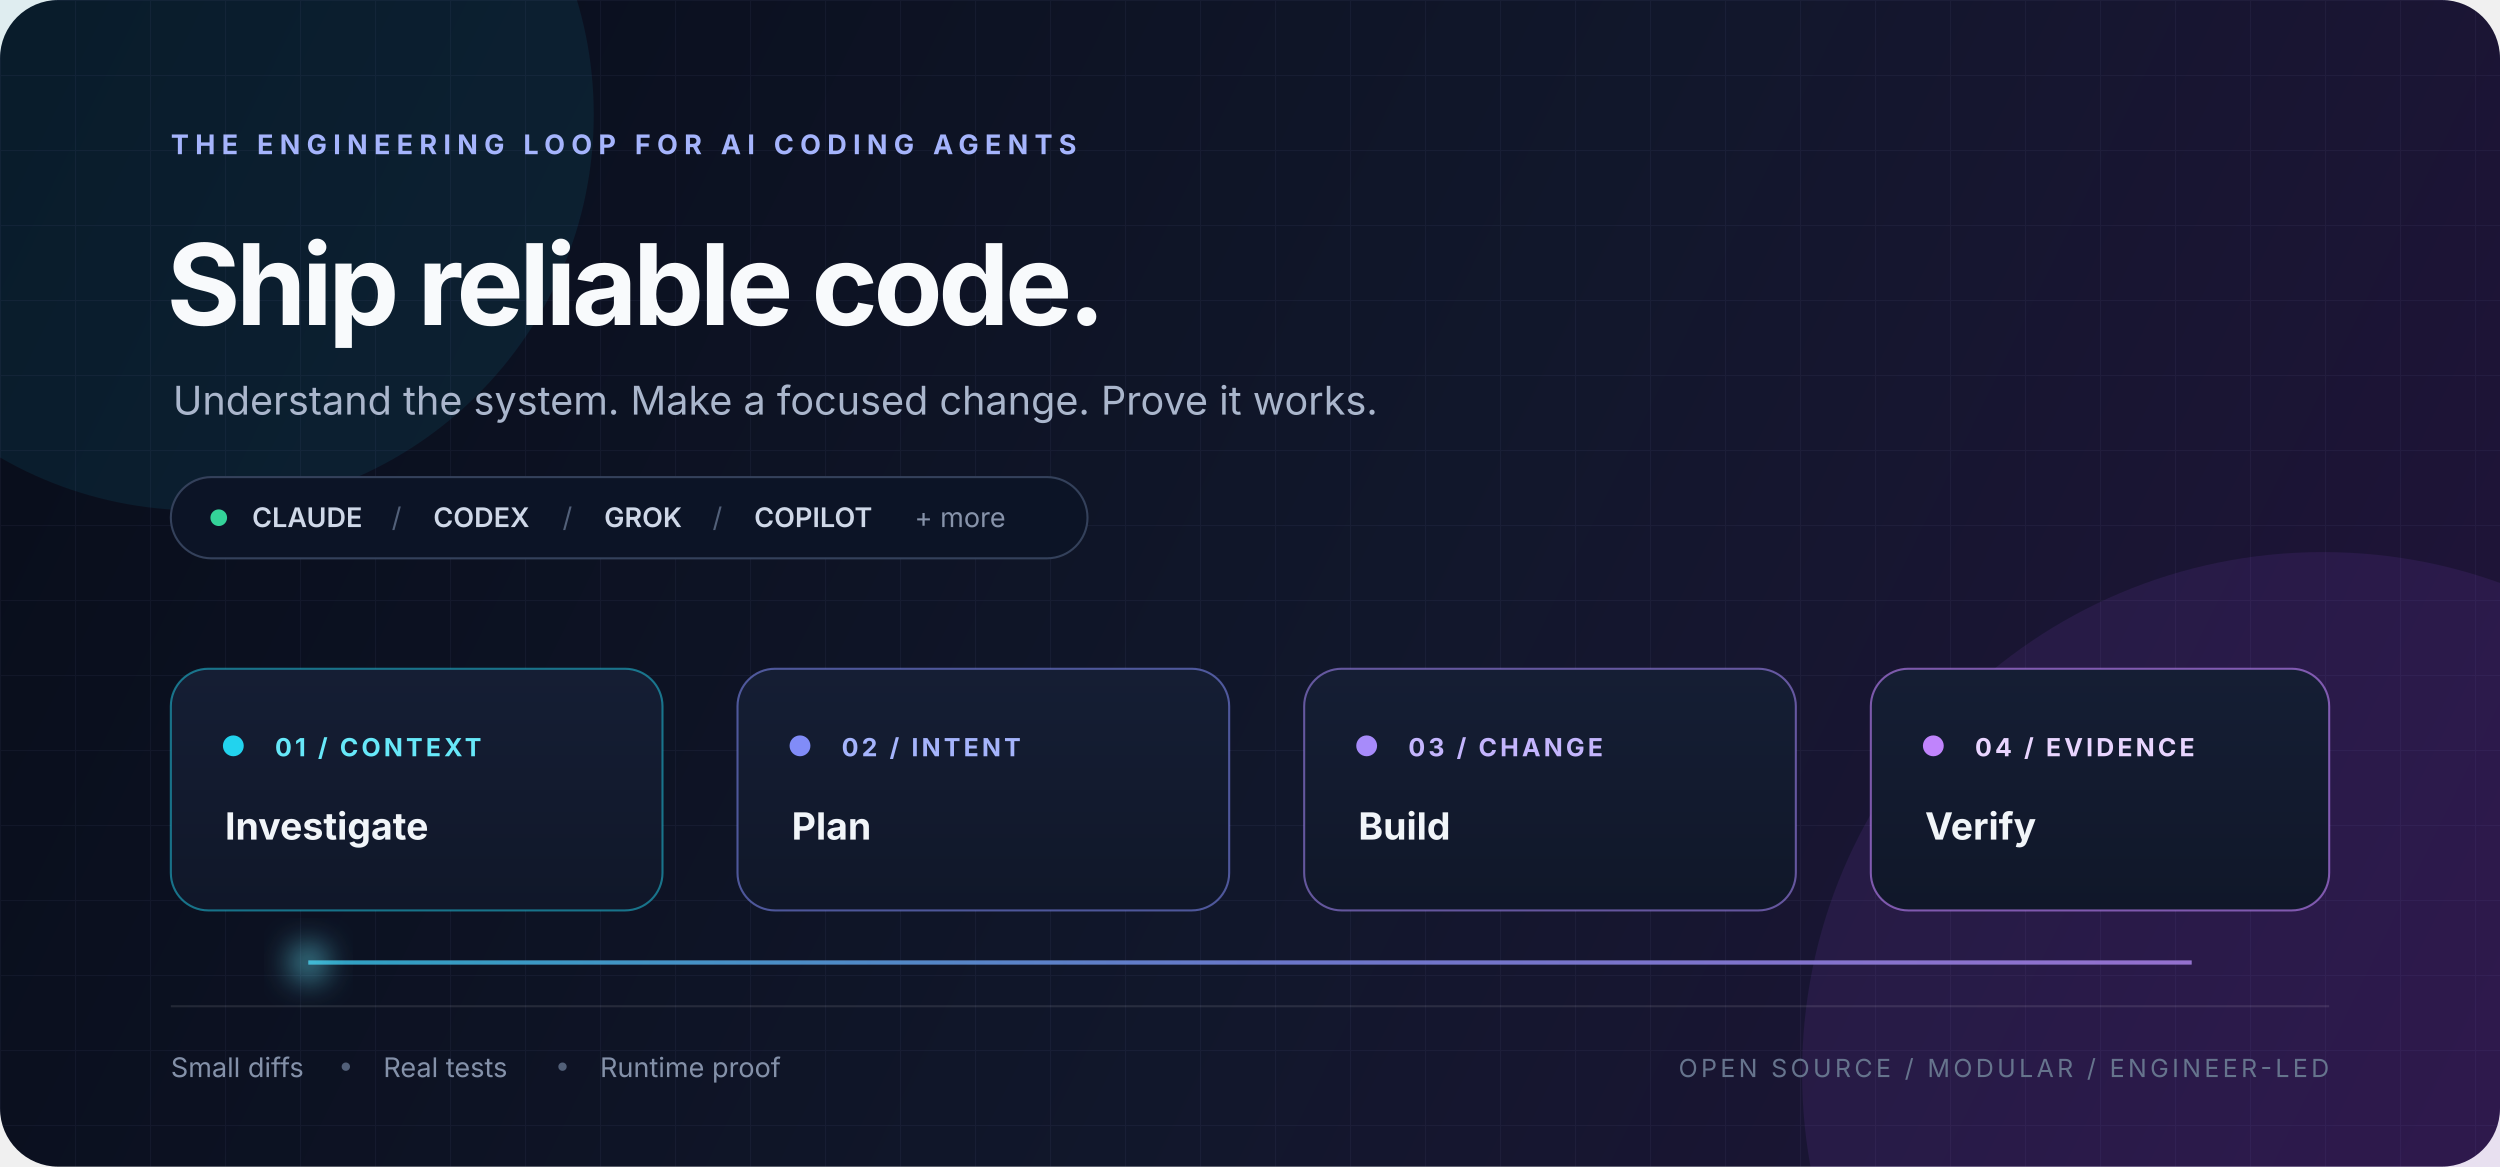
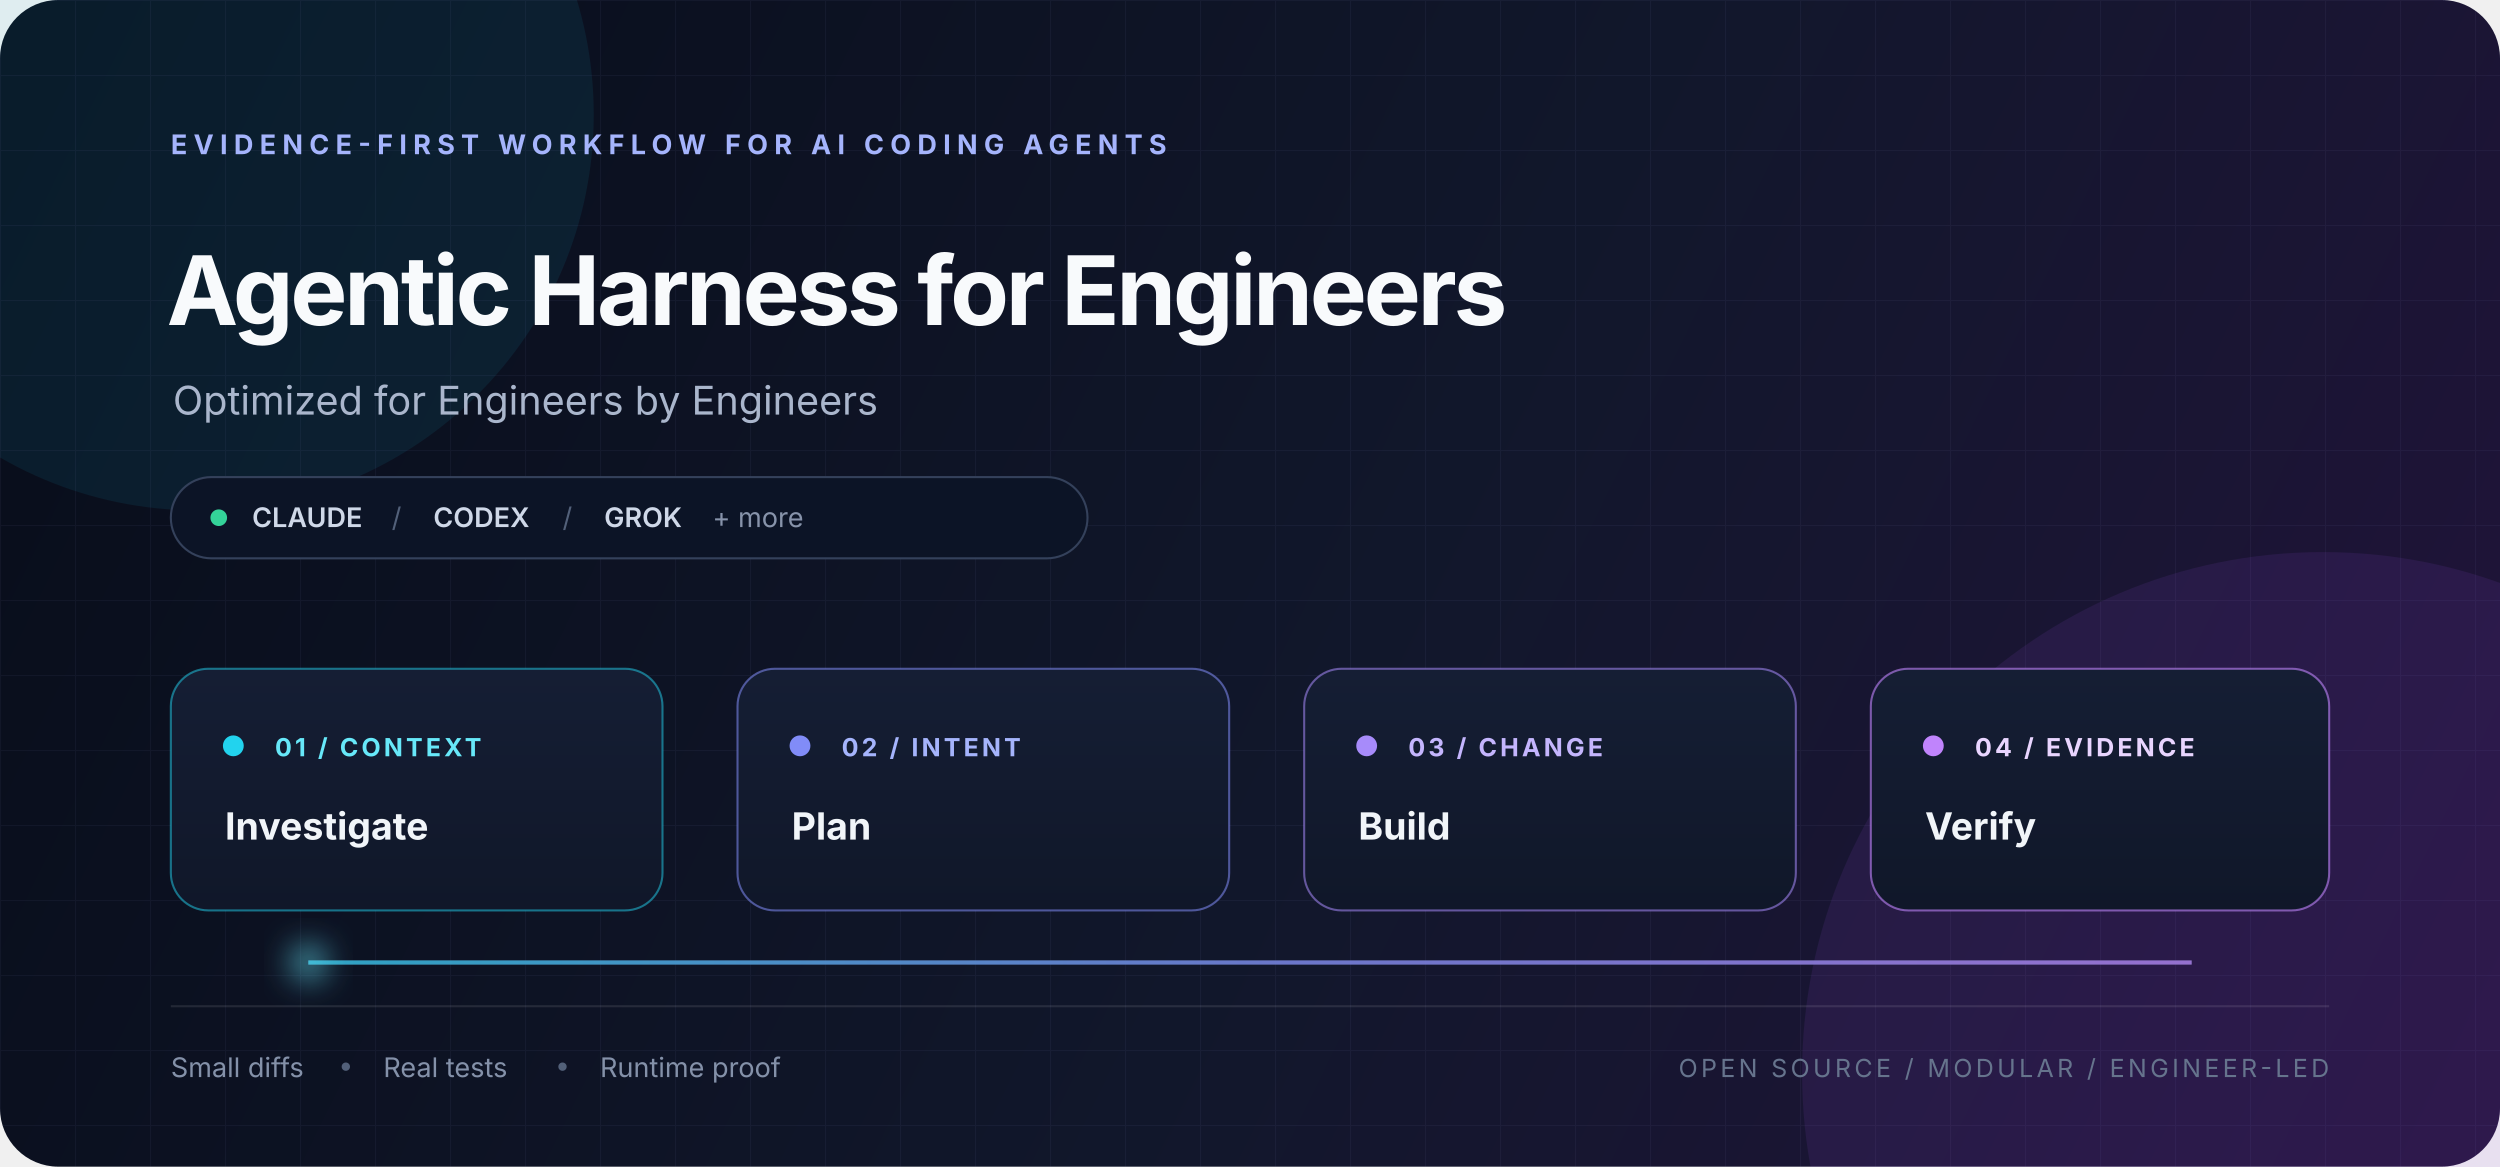
<svg xmlns="http://www.w3.org/2000/svg" width="1200" height="560" viewBox="0 0 1200 560" fill="none">
  <defs>
    <linearGradient id="bg" x1="30" y1="0" x2="1170" y2="560" gradientUnits="userSpaceOnUse">
      <stop stop-color="#080D1A" />
      <stop offset=".55" stop-color="#11172B" />
      <stop offset="1" stop-color="#21133A" />
    </linearGradient>
    <linearGradient id="accent" x1="100" y1="0" x2="1100" y2="0" gradientUnits="userSpaceOnUse">
      <stop stop-color="#22D3EE" />
      <stop offset=".52" stop-color="#818CF8" />
      <stop offset="1" stop-color="#C084FC" />
    </linearGradient>
    <linearGradient id="panel" x1="0" y1="0" x2="0" y2="1">
      <stop stop-color="#151E34" />
      <stop offset="1" stop-color="#101729" />
    </linearGradient>
    <pattern id="grid" width="36" height="36" patternUnits="userSpaceOnUse">
      <path d="M36 0H0V36" stroke="#A5B4FC" stroke-opacity=".055" />
    </pattern>
    <filter id="soft-glow" x="-100%" y="-100%" width="300%" height="300%">
      <feGaussianBlur stdDeviation="8" />
    </filter>
  </defs>
  <style>
    .signal {
      animation: signal 6s linear infinite;
      transform-box: fill-box;
      transform-origin: center;
    }
    @keyframes signal {
      0% { opacity: .35; transform: translateX(0); }
      100% { opacity: 1; transform: translateX(900px); }
    }
    @media (prefers-reduced-motion: reduce) {
      .signal { animation: none; opacity: .7; }
    }
  </style>
  <rect width="1200" height="560" rx="28" fill="url(#bg)" />
  <rect width="1200" height="560" rx="28" fill="url(#grid)" />
  <circle cx="95" cy="55" r="190" fill="#22D3EE" fill-opacity=".08" />
  <circle cx="1115" cy="515" r="250" fill="#A855F7" fill-opacity=".1" />
-   <text x="82" y="74" fill="#A5B4FC" font-family="Inter,Segoe UI,sans-serif" font-size="13" font-weight="700" letter-spacing="3">THE ENGINEERING LOOP FOR AI CODING AGENTS</text>
-   <text x="80" y="156" fill="#F8FAFC" font-family="Inter,Segoe UI,sans-serif" font-size="54" font-weight="750" letter-spacing="-2">Ship reliable code.</text>
-   <text x="83" y="199" fill="#AAB6CC" font-family="Inter,Segoe UI,sans-serif" font-size="19">Understand the system. Make a focused change. Prove it works.</text>
+   <text x="82" y="74" fill="#A5B4FC" font-family="Inter,Segoe UI,sans-serif" font-size="13" font-weight="700" letter-spacing="3">EVIDENCE-FIRST WORKFLOW FOR AI CODING AGENTS</text>
+   <text x="80" y="156" fill="#F8FAFC" font-family="Inter,Segoe UI,sans-serif" font-size="46" font-weight="750" letter-spacing="-1.5">Agentic Harness for Engineers</text>
+   <text x="83" y="199" fill="#AAB6CC" font-family="Inter,Segoe UI,sans-serif" font-size="19">Optimized for Engineers by Engineers</text>
  <g font-family="Inter,Segoe UI,sans-serif">
    <rect x="82" y="229" width="440" height="39" rx="19.5" fill="#0C1426" stroke="#34415B" />
    <circle cx="105" cy="248.5" r="4" fill="#34D399" />
    <text x="121" y="253" fill="#CFD8E8" font-size="13" font-weight="600">CLAUDE</text>
    <text x="188" y="253" fill="#526079" font-size="13">/</text>
    <text x="208" y="253" fill="#CFD8E8" font-size="13" font-weight="600">CODEX</text>
    <text x="270" y="253" fill="#526079" font-size="13">/</text>
    <text x="290" y="253" fill="#CFD8E8" font-size="13" font-weight="600">GROK</text>
-     <text x="342" y="253" fill="#526079" font-size="13">/</text>
-     <text x="362" y="253" fill="#CFD8E8" font-size="13" font-weight="600">COPILOT</text>
-     <text x="439" y="253" fill="#8793AA" font-size="13">+ more</text>
+     <text x="342" y="253" fill="#8793AA" font-size="13">+ more</text>
  </g>
  <path d="M148 462H1052" stroke="#485574" stroke-opacity=".7" stroke-width="2" />
  <path d="M148 462H1052" stroke="url(#accent)" stroke-opacity=".7" stroke-width="2" />
  <circle class="signal" cx="148" cy="462" r="7" fill="#67E8F9" filter="url(#soft-glow)" />
  <g font-family="Inter,Segoe UI,sans-serif">
    <rect x="82" y="321" width="236" height="116" rx="18" fill="url(#panel)" stroke="#22D3EE" stroke-opacity=".5" />
    <circle cx="112" cy="358" r="5" fill="#22D3EE" />
    <text x="132" y="363" fill="#67E8F9" font-size="12" font-weight="700" letter-spacing="1.5">01 / CONTEXT</text>
    <text x="108" y="403" fill="#F1F5F9" font-size="18" font-weight="650">Investigate</text>
    <rect x="354" y="321" width="236" height="116" rx="18" fill="url(#panel)" stroke="#818CF8" stroke-opacity=".55" />
    <circle cx="384" cy="358" r="5" fill="#818CF8" />
    <text x="404" y="363" fill="#A5B4FC" font-size="12" font-weight="700" letter-spacing="1.5">02 / INTENT</text>
    <text x="380" y="403" fill="#F1F5F9" font-size="18" font-weight="650">Plan</text>
    <rect x="626" y="321" width="236" height="116" rx="18" fill="url(#panel)" stroke="#A78BFA" stroke-opacity=".55" />
    <circle cx="656" cy="358" r="5" fill="#A78BFA" />
    <text x="676" y="363" fill="#C4B5FD" font-size="12" font-weight="700" letter-spacing="1.5">03 / CHANGE</text>
    <text x="652" y="403" fill="#F1F5F9" font-size="18" font-weight="650">Build</text>
    <rect x="898" y="321" width="220" height="116" rx="18" fill="url(#panel)" stroke="#C084FC" stroke-opacity=".6" />
    <circle cx="928" cy="358" r="5" fill="#C084FC" />
    <text x="948" y="363" fill="#E9D5FF" font-size="12" font-weight="700" letter-spacing="1.5">04 / EVIDENCE</text>
    <text x="924" y="403" fill="#F1F5F9" font-size="18" font-weight="650">Verify</text>
  </g>
  <path d="M82 483H1118" stroke="#FFFFFF" stroke-opacity=".1" />
  <text x="82" y="517" fill="#8491A9" font-family="Inter,Segoe UI,sans-serif" font-size="13">Small diffs</text>
  <circle cx="166" cy="512" r="2" fill="#526079" />
  <text x="184" y="517" fill="#8491A9" font-family="Inter,Segoe UI,sans-serif" font-size="13">Real tests</text>
  <circle cx="270" cy="512" r="2" fill="#526079" />
  <text x="288" y="517" fill="#8491A9" font-family="Inter,Segoe UI,sans-serif" font-size="13">Runtime proof</text>
  <text x="1118" y="517" fill="#66748D" font-family="Inter,Segoe UI,sans-serif" font-size="12" letter-spacing="1.6" text-anchor="end">OPEN SOURCE / MODULAR / ENGINEER-LED</text>
</svg>
